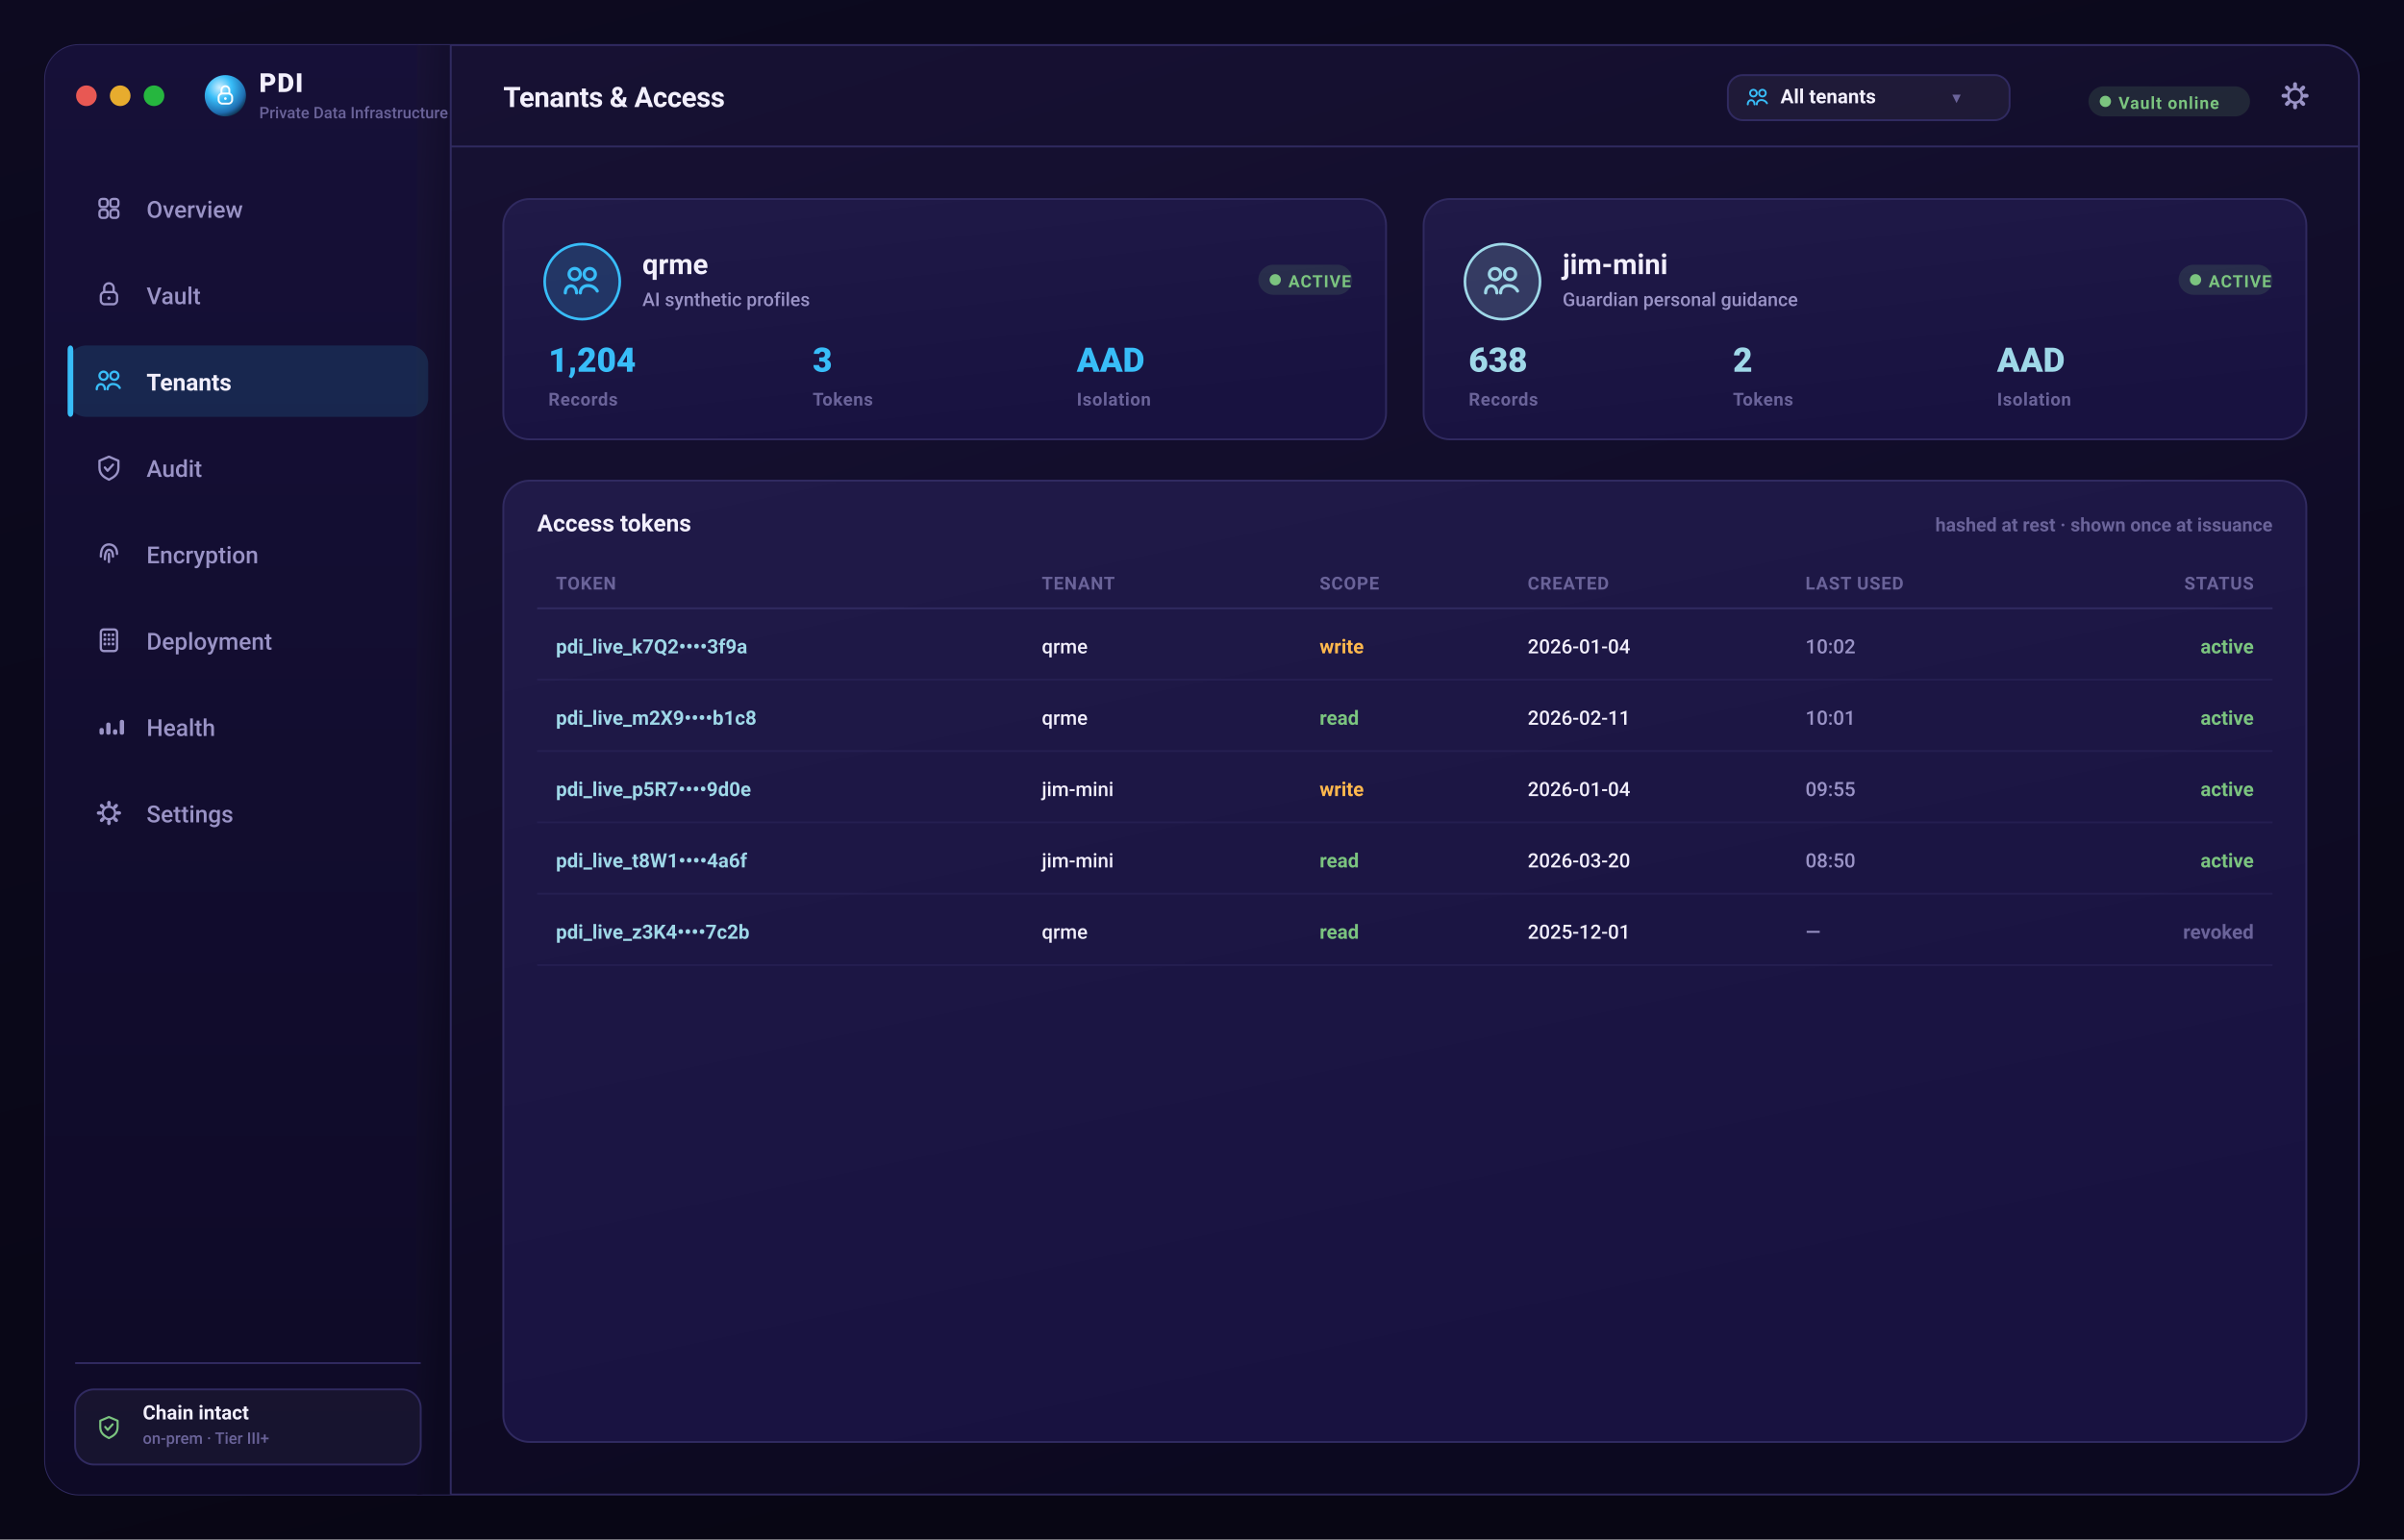
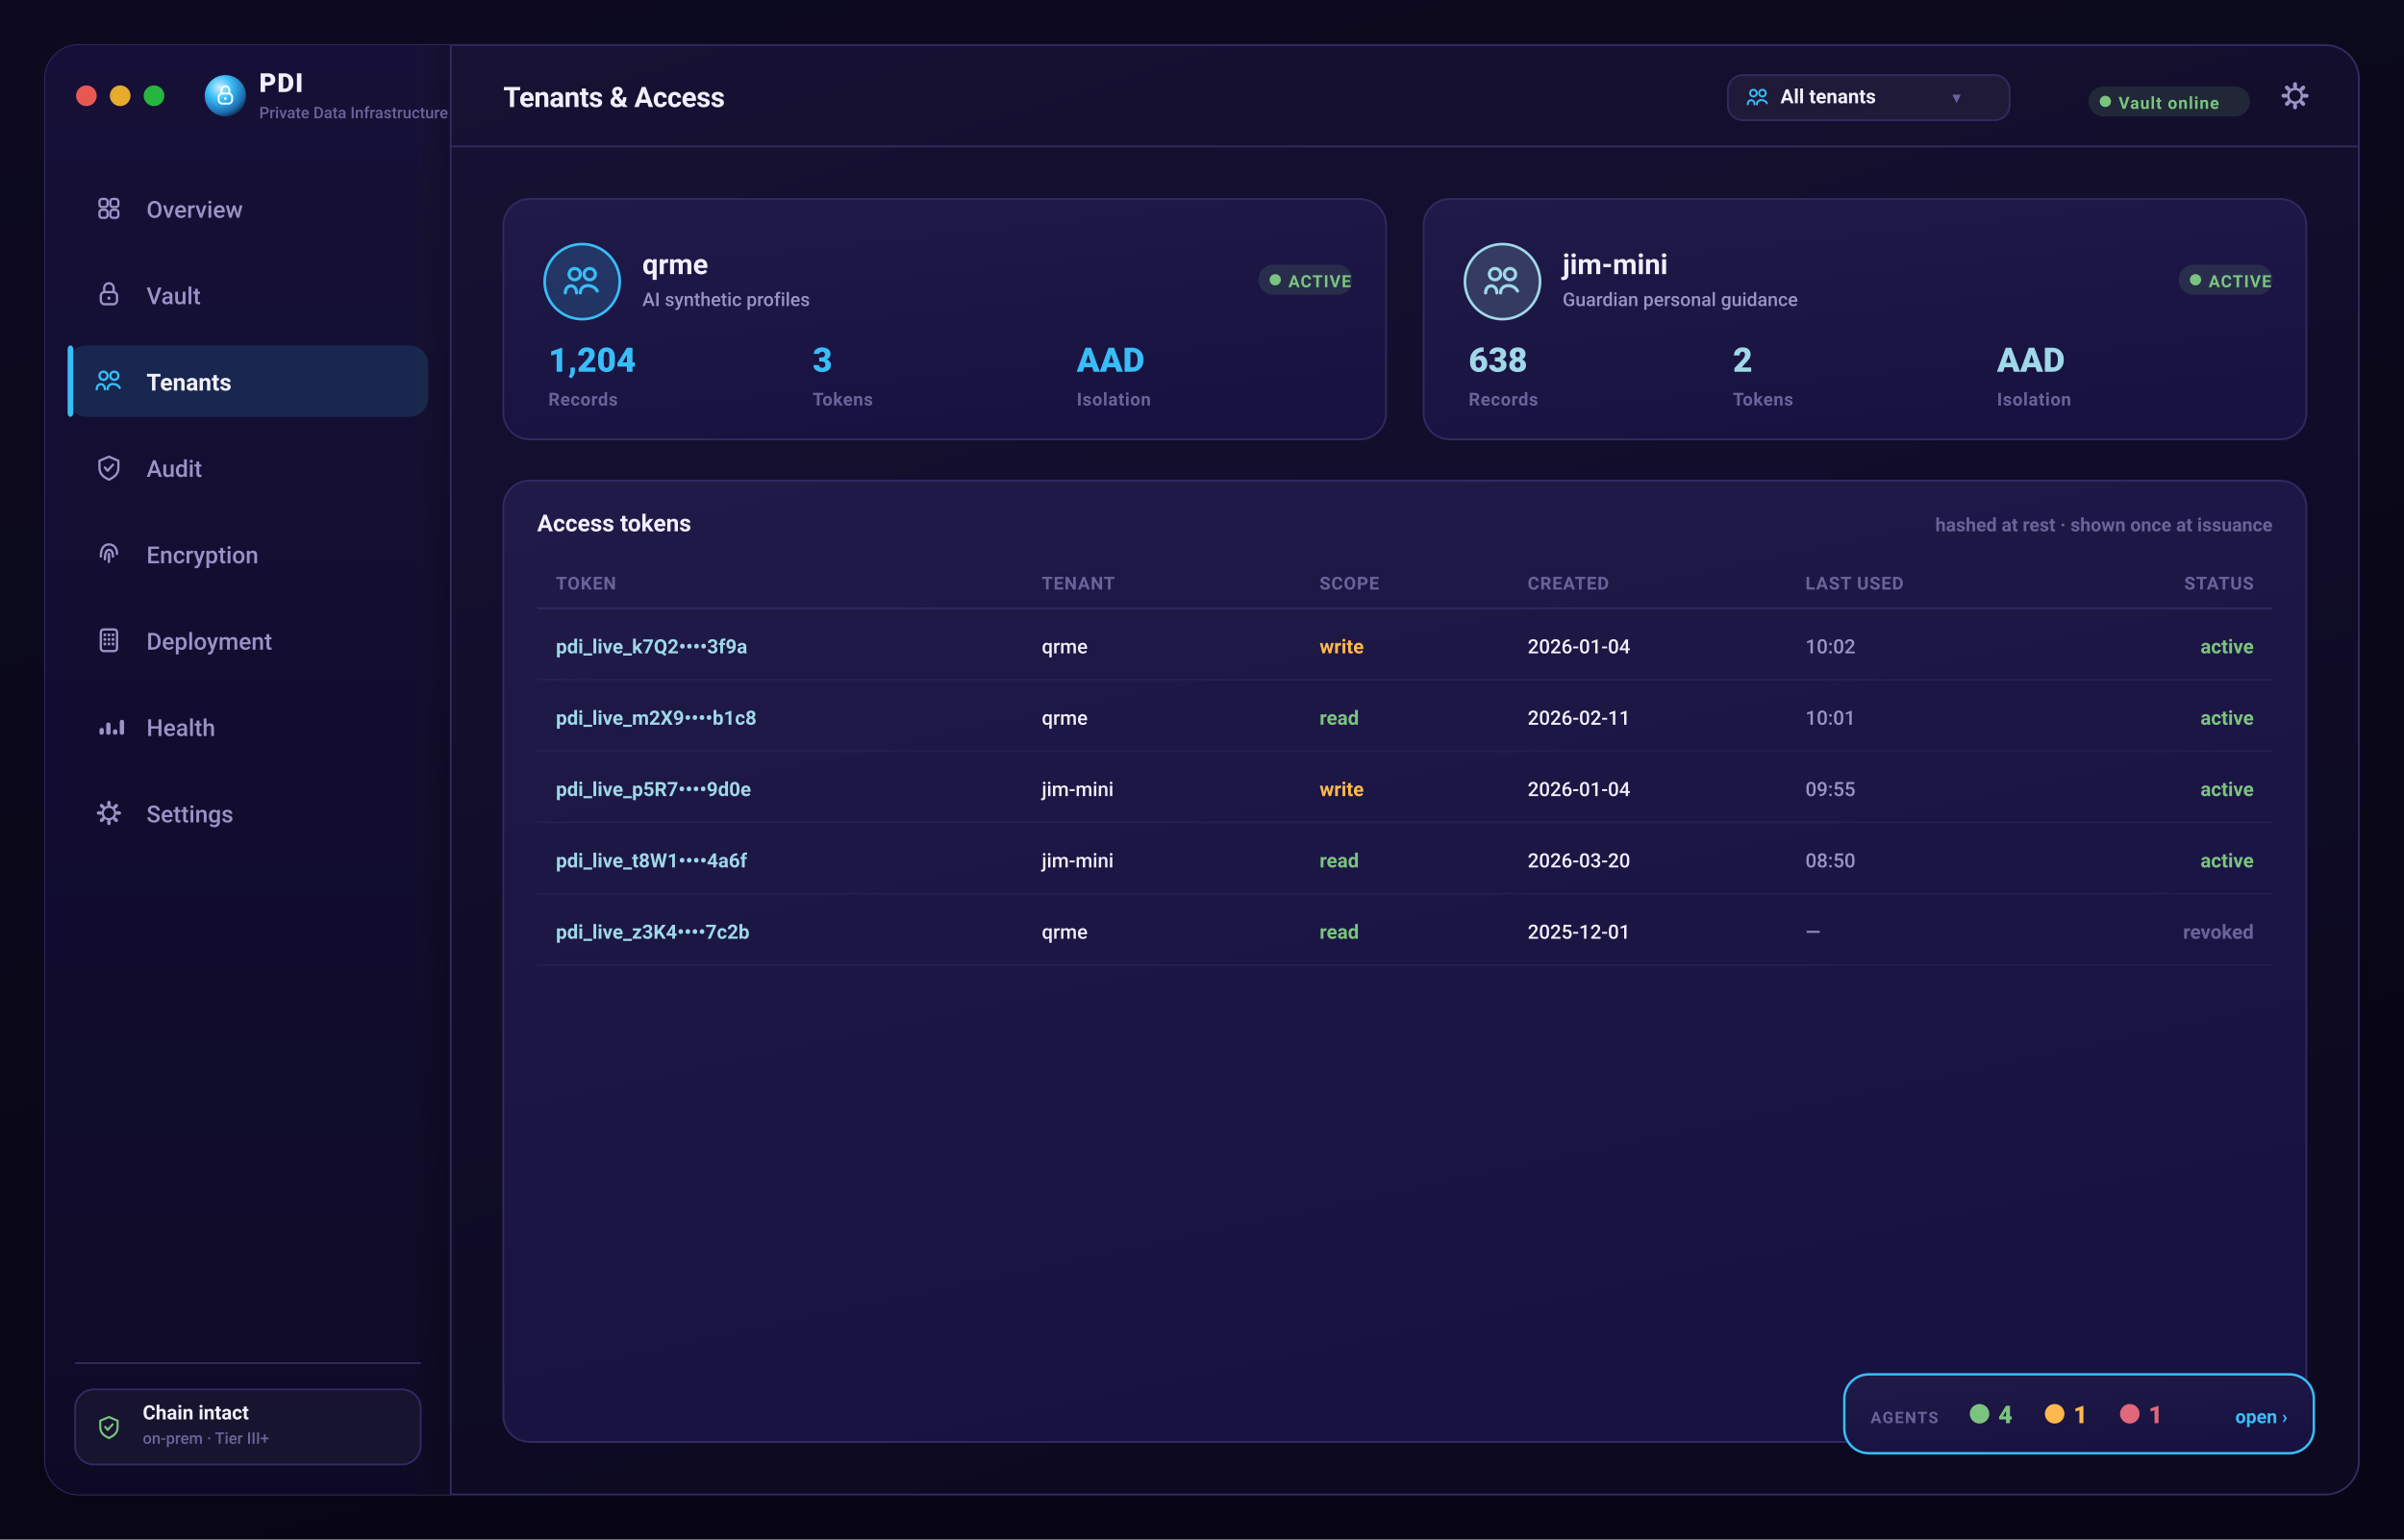
<svg xmlns="http://www.w3.org/2000/svg" width="1280" height="820" viewBox="0 0 1280 820" role="img" aria-label="PDI console — Tenants &amp; Access">
  <defs>
    <linearGradient id="gPage" x1="0" y1="0" x2="0.4" y2="1">
      <stop offset="0" stop-color="#0d0a20" />
      <stop offset="1" stop-color="#080614" />
    </linearGradient>
    <linearGradient id="gScr" x1="0" y1="0" x2="0.5" y2="1">
      <stop offset="0" stop-color="#181235" />
      <stop offset="1" stop-color="#0c0920" />
    </linearGradient>
    <linearGradient id="gSide" x1="0" y1="0" x2="0" y2="1">
      <stop offset="0" stop-color="#161038" />
      <stop offset="1" stop-color="#0e0a26" />
    </linearGradient>
    <linearGradient id="gCard" x1="0" y1="0" x2="0.4" y2="1">
      <stop offset="0" stop-color="#201a48" />
      <stop offset="1" stop-color="#181240" />
    </linearGradient>
    <linearGradient id="gBrand" x1="0" y1="0" x2="1" y2="0">
      <stop offset="0" stop-color="#38bdf8" />
      <stop offset="1" stop-color="#7dd3fc" />
    </linearGradient>
    <linearGradient id="gAmber" x1="0" y1="0" x2="1" y2="0">
      <stop offset="0" stop-color="#ffb84d" />
      <stop offset="1" stop-color="#ffd27a" />
    </linearGradient>
    <linearGradient id="mG" x1="0" y1="0" x2="1" y2="0">
      <stop offset="0" stop-color="#5fb87a" />
      <stop offset="1" stop-color="#7bc47f" />
    </linearGradient>
    <linearGradient id="mC" x1="0" y1="0" x2="1" y2="0">
      <stop offset="0" stop-color="#6bb6d6" />
      <stop offset="1" stop-color="#9fd8e8" />
    </linearGradient>
    <radialGradient id="orb" cx="36%" cy="30%" r="78%">
      <stop offset="0" stop-color="#cbeeff" />
      <stop offset="38%" stop-color="#38bdf8" />
      <stop offset="78%" stop-color="#1f6fb2" />
      <stop offset="100%" stop-color="#0b2438" />
    </radialGradient>
  </defs>
  <rect x="0.0" y="0.0" width="1280.0" height="820.0" rx="0" fill="url(#gPage)" />
  <rect x="24" y="24" width="1232" height="772" rx="18" fill="url(#gScr)" stroke="#302a60" stroke-width="1" />
  <rect x="24.0" y="24.0" width="216.0" height="772.0" rx="18" fill="url(#gSide)" />
  <rect x="222.0" y="24.0" width="18.0" height="772.0" rx="0" fill="url(#gScr)" />
  <line x1="240" y1="24" x2="240" y2="796" stroke="#302a60" stroke-width="1" />
  <line x1="240" y1="78" x2="1256" y2="78" stroke="#302a60" stroke-width="1" />
  <circle cx="46" cy="51" r="5.5" fill="#ff5f57" opacity="0.9" />
  <circle cx="64" cy="51" r="5.5" fill="#febc2e" opacity="0.9" />
  <circle cx="82" cy="51" r="5.5" fill="#28c840" opacity="0.9" />
  <circle cx="120" cy="51" r="11" fill="url(#orb)" />
  <rect x="116.4" y="49.8" width="7.2" height="5.4" rx="2" fill="none" stroke="rgba(255,255,255,0.95)" stroke-width="1.02" stroke-linecap="round" stroke-linejoin="round" />
  <path d="M117.9 49.8 v-1.8 a2.1 2.1 0 0 1 4.2 0 v1.8" fill="none" stroke="rgba(255,255,255,0.95)" stroke-width="1.02" stroke-linecap="round" stroke-linejoin="round" />
  <circle cx="120" cy="52.5" r="0.72" fill="rgba(255,255,255,0.95)" />
  <text x="138.0" y="49.0" font-family="-apple-system,BlinkMacSystemFont,'SF Pro Display','SF Pro Text','Segoe UI',Roboto,system-ui,sans-serif" font-size="14" font-weight="800" fill="#f2effc" text-anchor="start" letter-spacing="0.5">PDI</text>
  <text x="138.0" y="63.0" font-family="-apple-system,BlinkMacSystemFont,'SF Pro Display','SF Pro Text','Segoe UI',Roboto,system-ui,sans-serif" font-size="8.5" font-weight="500" fill="#6a6399" text-anchor="start">Private Data Infrastructure</text>
  <text x="268.0" y="57.0" font-family="-apple-system,BlinkMacSystemFont,'SF Pro Display','SF Pro Text','Segoe UI',Roboto,system-ui,sans-serif" font-size="15" font-weight="700" fill="#f2effc" text-anchor="start" letter-spacing="-0.2">Tenants &amp; Access</text>
  <rect x="1220.96" y="43.8" width="2.08" height="3.2" rx="1" transform="rotate(0 1222 51)" fill="#9a93c6" />
  <rect x="1220.96" y="43.8" width="2.08" height="3.2" rx="1" transform="rotate(45 1222 51)" fill="#9a93c6" />
  <rect x="1220.96" y="43.8" width="2.08" height="3.2" rx="1" transform="rotate(90 1222 51)" fill="#9a93c6" />
  <rect x="1220.96" y="43.8" width="2.08" height="3.2" rx="1" transform="rotate(135 1222 51)" fill="#9a93c6" />
  <rect x="1220.96" y="43.8" width="2.08" height="3.2" rx="1" transform="rotate(180 1222 51)" fill="#9a93c6" />
  <rect x="1220.96" y="43.8" width="2.08" height="3.2" rx="1" transform="rotate(225 1222 51)" fill="#9a93c6" />
  <rect x="1220.96" y="43.8" width="2.08" height="3.2" rx="1" transform="rotate(270 1222 51)" fill="#9a93c6" />
  <rect x="1220.96" y="43.8" width="2.08" height="3.2" rx="1" transform="rotate(315 1222 51)" fill="#9a93c6" />
  <circle cx="1222" cy="51" r="3.68" fill="none" stroke="#9a93c6" stroke-width="1.36" stroke-linecap="round" stroke-linejoin="round" />
  <rect x="1112.0" y="46.0" width="86.0" height="16.0" rx="8" fill="rgba(123,196,127,0.14)" />
  <circle cx="1121.0" cy="54" r="3" fill="#7bc47f" />
  <text x="1128.0" y="58.0" font-family="-apple-system,BlinkMacSystemFont,'SF Pro Display','SF Pro Text','Segoe UI',Roboto,system-ui,sans-serif" font-size="9" font-weight="700" fill="#7bc47f" text-anchor="start" letter-spacing="0.5">Vault online</text>
  <rect x="920.0" y="40.0" width="150.0" height="24.0" rx="8" fill="rgba(255,255,255,0.05)" stroke="#302a60" stroke-width="1" />
  <circle cx="933.6" cy="49.6" r="1.8" fill="none" stroke="#38bdf8" stroke-width="1.02" stroke-linecap="round" stroke-linejoin="round" />
  <circle cx="938.4" cy="49.6" r="1.8" fill="none" stroke="#38bdf8" stroke-width="1.02" stroke-linecap="round" stroke-linejoin="round" />
  <path d="M930.6 55.6 c0 -3.0 3.6 -3.0 3.6 0 M935.4 55.6 c0 -3.0 4.2 -3.0 5.4 -0.6" fill="none" stroke="#38bdf8" stroke-width="1.02" stroke-linecap="round" stroke-linejoin="round" />
  <text x="948.0" y="55.0" font-family="-apple-system,BlinkMacSystemFont,'SF Pro Display','SF Pro Text','Segoe UI',Roboto,system-ui,sans-serif" font-size="10.5" font-weight="600" fill="#f2effc" text-anchor="start">All tenants</text>
  <text x="1044.0" y="55.0" font-family="-apple-system,BlinkMacSystemFont,'SF Pro Display','SF Pro Text','Segoe UI',Roboto,system-ui,sans-serif" font-size="9" font-weight="600" fill="#6a6399" text-anchor="end">▾</text>
  <rect x="52.96" y="105.96" width="4.32" height="4.32" rx="1.4" fill="none" stroke="#9a93c6" stroke-width="1.22" stroke-linecap="round" stroke-linejoin="round" />
  <rect x="58.72" y="105.96" width="4.32" height="4.32" rx="1.4" fill="none" stroke="#9a93c6" stroke-width="1.22" stroke-linecap="round" stroke-linejoin="round" />
  <rect x="52.96" y="111.72" width="4.32" height="4.32" rx="1.4" fill="none" stroke="#9a93c6" stroke-width="1.22" stroke-linecap="round" stroke-linejoin="round" />
  <rect x="58.72" y="111.72" width="4.32" height="4.32" rx="1.4" fill="none" stroke="#9a93c6" stroke-width="1.22" stroke-linecap="round" stroke-linejoin="round" />
  <text x="78.0" y="116.0" font-family="-apple-system,BlinkMacSystemFont,'SF Pro Display','SF Pro Text','Segoe UI',Roboto,system-ui,sans-serif" font-size="12.5" font-weight="500" fill="#9a93c6" text-anchor="start">Overview</text>
  <rect x="53.68" y="155.56" width="8.64" height="6.48" rx="2" fill="none" stroke="#9a93c6" stroke-width="1.22" stroke-linecap="round" stroke-linejoin="round" />
  <path d="M55.48 155.56 v-2.16 a2.52 2.52 0 0 1 5.04 0 v2.16" fill="none" stroke="#9a93c6" stroke-width="1.22" stroke-linecap="round" stroke-linejoin="round" />
  <circle cx="58" cy="158.8" r="0.864" fill="#9a93c6" />
  <text x="78.0" y="162.0" font-family="-apple-system,BlinkMacSystemFont,'SF Pro Display','SF Pro Text','Segoe UI',Roboto,system-ui,sans-serif" font-size="12.5" font-weight="500" fill="#9a93c6" text-anchor="start">Vault</text>
  <rect x="36.0" y="184.0" width="192.0" height="38.0" rx="10" fill="rgba(56,189,248,0.14)" />
  <rect x="36.0" y="184.0" width="3.0" height="38.0" rx="2" fill="#38bdf8" />
  <circle cx="55.12" cy="200.12" r="2.16" fill="none" stroke="#38bdf8" stroke-width="1.22" stroke-linecap="round" stroke-linejoin="round" />
  <circle cx="60.88" cy="200.12" r="2.16" fill="none" stroke="#38bdf8" stroke-width="1.22" stroke-linecap="round" stroke-linejoin="round" />
  <path d="M51.52 207.32 c0 -3.6 4.32 -3.6 4.32 0 M57.28 207.32 c0 -3.6 5.04 -3.6 6.48 -0.72" fill="none" stroke="#38bdf8" stroke-width="1.22" stroke-linecap="round" stroke-linejoin="round" />
  <text x="78.0" y="208.0" font-family="-apple-system,BlinkMacSystemFont,'SF Pro Display','SF Pro Text','Segoe UI',Roboto,system-ui,sans-serif" font-size="12.5" font-weight="650" fill="#f2effc" text-anchor="start">Tenants</text>
  <path d="M58 243.24 l5.04 2.16 v3.6 c0 3.6 -2.16 5.04 -5.04 6.48 c-2.88 -1.44 -5.04 -2.88 -5.04 -6.48 v-3.6 Z" fill="none" stroke="#9a93c6" stroke-width="1.22" stroke-linecap="round" stroke-linejoin="round" />
  <path d="M55.84 249 l1.44 1.728 2.88 -3.24" fill="none" stroke="#9a93c6" stroke-width="1.22" stroke-linecap="round" stroke-linejoin="round" />
  <text x="78.0" y="254.0" font-family="-apple-system,BlinkMacSystemFont,'SF Pro Display','SF Pro Text','Segoe UI',Roboto,system-ui,sans-serif" font-size="12.5" font-weight="500" fill="#9a93c6" text-anchor="start">Audit</text>
  <path d="M53.68 296.44 c0 -5.04 2.16 -6.48 4.32 -6.48 c2.16 0 4.32 1.44 4.32 5.04" fill="none" stroke="#9a93c6" stroke-width="1.22" stroke-linecap="round" stroke-linejoin="round" />
  <path d="M55.84 297.88 c0 -4.32 1.44 -5.04 2.16 -5.04 c1.44 0 2.16 1.44 2.16 3.6" fill="none" stroke="#9a93c6" stroke-width="1.22" stroke-linecap="round" stroke-linejoin="round" />
  <path d="M58 299.32 v-4.32" fill="none" stroke="#9a93c6" stroke-width="1.22" stroke-linecap="round" stroke-linejoin="round" />
  <text x="78.0" y="300.0" font-family="-apple-system,BlinkMacSystemFont,'SF Pro Display','SF Pro Text','Segoe UI',Roboto,system-ui,sans-serif" font-size="12.5" font-weight="500" fill="#9a93c6" text-anchor="start">Encryption</text>
  <rect x="53.68" y="335.24" width="8.64" height="11.52" rx="1.5" fill="none" stroke="#9a93c6" stroke-width="1.22" stroke-linecap="round" stroke-linejoin="round" />
  <rect x="55.12" y="337.4" width="1.44" height="1.44" rx="0.4" fill="#9a93c6" />
  <rect x="57.28" y="337.4" width="1.44" height="1.44" rx="0.4" fill="#9a93c6" />
  <rect x="59.44" y="337.4" width="1.44" height="1.44" rx="0.4" fill="#9a93c6" />
  <rect x="55.12" y="339.848" width="1.44" height="1.44" rx="0.4" fill="#9a93c6" />
  <rect x="57.28" y="339.848" width="1.44" height="1.44" rx="0.4" fill="#9a93c6" />
  <rect x="59.44" y="339.848" width="1.44" height="1.44" rx="0.4" fill="#9a93c6" />
  <rect x="55.12" y="342.296" width="1.44" height="1.44" rx="0.4" fill="#9a93c6" />
  <rect x="57.28" y="342.296" width="1.44" height="1.44" rx="0.4" fill="#9a93c6" />
  <rect x="59.44" y="342.296" width="1.44" height="1.44" rx="0.4" fill="#9a93c6" />
  <text x="78.0" y="346.0" font-family="-apple-system,BlinkMacSystemFont,'SF Pro Display','SF Pro Text','Segoe UI',Roboto,system-ui,sans-serif" font-size="12.5" font-weight="500" fill="#9a93c6" text-anchor="start">Deployment</text>
  <rect x="52.96" y="387.72" width="2.304" height="3.6" rx="1" fill="#9a93c6" />
  <rect x="56.56" y="384.84" width="2.304" height="6.48" rx="1" fill="#9a93c6" />
  <rect x="60.16" y="388.44" width="2.304" height="2.88" rx="1" fill="#9a93c6" />
  <rect x="63.76" y="383.4" width="2.304" height="7.92" rx="1" fill="#9a93c6" />
  <text x="78.0" y="392.0" font-family="-apple-system,BlinkMacSystemFont,'SF Pro Display','SF Pro Text','Segoe UI',Roboto,system-ui,sans-serif" font-size="12.5" font-weight="500" fill="#9a93c6" text-anchor="start">Health</text>
  <rect x="57.064" y="426.52" width="1.872" height="2.88" rx="1" transform="rotate(0 58 433)" fill="#9a93c6" />
  <rect x="57.064" y="426.52" width="1.872" height="2.88" rx="1" transform="rotate(45 58 433)" fill="#9a93c6" />
  <rect x="57.064" y="426.52" width="1.872" height="2.88" rx="1" transform="rotate(90 58 433)" fill="#9a93c6" />
  <rect x="57.064" y="426.52" width="1.872" height="2.88" rx="1" transform="rotate(135 58 433)" fill="#9a93c6" />
  <rect x="57.064" y="426.52" width="1.872" height="2.88" rx="1" transform="rotate(180 58 433)" fill="#9a93c6" />
  <rect x="57.064" y="426.52" width="1.872" height="2.88" rx="1" transform="rotate(225 58 433)" fill="#9a93c6" />
  <rect x="57.064" y="426.52" width="1.872" height="2.88" rx="1" transform="rotate(270 58 433)" fill="#9a93c6" />
  <rect x="57.064" y="426.52" width="1.872" height="2.88" rx="1" transform="rotate(315 58 433)" fill="#9a93c6" />
  <circle cx="58" cy="433" r="3.312" fill="none" stroke="#9a93c6" stroke-width="1.22" stroke-linecap="round" stroke-linejoin="round" />
  <text x="78.0" y="438.0" font-family="-apple-system,BlinkMacSystemFont,'SF Pro Display','SF Pro Text','Segoe UI',Roboto,system-ui,sans-serif" font-size="12.5" font-weight="500" fill="#9a93c6" text-anchor="start">Settings</text>
  <line x1="40" y1="726" x2="224" y2="726" stroke="#302a60" stroke-width="1" />
  <rect x="40.0" y="740.0" width="184.0" height="40.0" rx="10" fill="rgba(255,255,255,0.04)" stroke="#302a60" stroke-width="1" />
  <path d="M58 754.72 l4.62 1.98 v3.3 c0 3.3 -1.98 4.62 -4.62 5.94 c-2.64 -1.32 -4.62 -2.64 -4.62 -5.94 v-3.3 Z" fill="none" stroke="#7bc47f" stroke-width="1.12" stroke-linecap="round" stroke-linejoin="round" />
  <path d="M56.02 760 l1.32 1.584 2.64 -2.97" fill="none" stroke="#7bc47f" stroke-width="1.12" stroke-linecap="round" stroke-linejoin="round" />
  <text x="76.0" y="756.0" font-family="-apple-system,BlinkMacSystemFont,'SF Pro Display','SF Pro Text','Segoe UI',Roboto,system-ui,sans-serif" font-size="10.5" font-weight="650" fill="#f2effc" text-anchor="start">Chain intact</text>
  <text x="76.0" y="769.0" font-family="-apple-system,BlinkMacSystemFont,'SF Pro Display','SF Pro Text','Segoe UI',Roboto,system-ui,sans-serif" font-size="8.5" font-weight="500" fill="#6a6399" text-anchor="start">on-prem · Tier III+</text>
  <marker id="ah" markerWidth="8" markerHeight="8" refX="6" refY="3" orient="auto">
    <path d="M0 0 L6 3 L0 6 Z" fill="#6a6399" />
  </marker>
  <rect x="268.0" y="106.0" width="470.0" height="128.0" rx="14" fill="url(#gCard)" stroke="#302a60" stroke-width="1" />
  <circle cx="310.0" cy="150" r="20" fill="rgba(56,189,248,0.18)" stroke="#38bdf8" stroke-width="1.4" />
  <circle cx="306.0" cy="146.0" r="3.0" fill="none" stroke="#38bdf8" stroke-width="1.70" stroke-linecap="round" stroke-linejoin="round" />
  <circle cx="314.0" cy="146.0" r="3.0" fill="none" stroke="#38bdf8" stroke-width="1.70" stroke-linecap="round" stroke-linejoin="round" />
  <path d="M301.0 156.0 c0 -5.0 6.0 -5.0 6.0 0 M309.0 156.0 c0 -5.0 7.0 -5.0 9.0 -1.0" fill="none" stroke="#38bdf8" stroke-width="1.70" stroke-linecap="round" stroke-linejoin="round" />
  <text x="342.0" y="146.0" font-family="-apple-system,BlinkMacSystemFont,'SF Pro Display','SF Pro Text','Segoe UI',Roboto,system-ui,sans-serif" font-size="15" font-weight="750" fill="#f2effc" text-anchor="start">qrme</text>
  <text x="342.0" y="163.0" font-family="-apple-system,BlinkMacSystemFont,'SF Pro Display','SF Pro Text','Segoe UI',Roboto,system-ui,sans-serif" font-size="10" font-weight="500" fill="#9a93c6" text-anchor="start">AI synthetic profiles</text>
  <rect x="670.0" y="141.0" width="50.0" height="16.0" rx="8" fill="rgba(123,196,127,0.14)" />
  <circle cx="679.0" cy="149" r="3" fill="#7bc47f" />
  <text x="686.0" y="153.0" font-family="-apple-system,BlinkMacSystemFont,'SF Pro Display','SF Pro Text','Segoe UI',Roboto,system-ui,sans-serif" font-size="9" font-weight="700" fill="#7bc47f" text-anchor="start" letter-spacing="0.5">ACTIVE</text>
  <text x="292.0" y="198.0" font-family="-apple-system,BlinkMacSystemFont,'SF Pro Display','SF Pro Text','Segoe UI',Roboto,system-ui,sans-serif" font-size="18" font-weight="800" fill="#38bdf8" text-anchor="start">1,204</text>
  <text x="292.0" y="216.0" font-family="-apple-system,BlinkMacSystemFont,'SF Pro Display','SF Pro Text','Segoe UI',Roboto,system-ui,sans-serif" font-size="9.5" font-weight="600" fill="#6a6399" text-anchor="start" letter-spacing="0.3">Records</text>
  <text x="432.7" y="198.0" font-family="-apple-system,BlinkMacSystemFont,'SF Pro Display','SF Pro Text','Segoe UI',Roboto,system-ui,sans-serif" font-size="18" font-weight="800" fill="#38bdf8" text-anchor="start">3</text>
  <text x="432.7" y="216.0" font-family="-apple-system,BlinkMacSystemFont,'SF Pro Display','SF Pro Text','Segoe UI',Roboto,system-ui,sans-serif" font-size="9.5" font-weight="600" fill="#6a6399" text-anchor="start" letter-spacing="0.3">Tokens</text>
  <text x="573.3" y="198.0" font-family="-apple-system,BlinkMacSystemFont,'SF Pro Display','SF Pro Text','Segoe UI',Roboto,system-ui,sans-serif" font-size="18" font-weight="800" fill="#38bdf8" text-anchor="start">AAD</text>
  <text x="573.3" y="216.0" font-family="-apple-system,BlinkMacSystemFont,'SF Pro Display','SF Pro Text','Segoe UI',Roboto,system-ui,sans-serif" font-size="9.5" font-weight="600" fill="#6a6399" text-anchor="start" letter-spacing="0.3">Isolation</text>
  <rect x="758.0" y="106.0" width="470.0" height="128.0" rx="14" fill="url(#gCard)" stroke="#302a60" stroke-width="1" />
  <circle cx="800.0" cy="150" r="20" fill="rgba(159,216,232,0.18)" stroke="#9fd8e8" stroke-width="1.4" />
  <circle cx="796.0" cy="146.0" r="3.0" fill="none" stroke="#9fd8e8" stroke-width="1.70" stroke-linecap="round" stroke-linejoin="round" />
  <circle cx="804.0" cy="146.0" r="3.0" fill="none" stroke="#9fd8e8" stroke-width="1.70" stroke-linecap="round" stroke-linejoin="round" />
  <path d="M791.0 156.0 c0 -5.0 6.0 -5.0 6.0 0 M799.0 156.0 c0 -5.0 7.0 -5.0 9.0 -1.0" fill="none" stroke="#9fd8e8" stroke-width="1.70" stroke-linecap="round" stroke-linejoin="round" />
  <text x="832.0" y="146.0" font-family="-apple-system,BlinkMacSystemFont,'SF Pro Display','SF Pro Text','Segoe UI',Roboto,system-ui,sans-serif" font-size="15" font-weight="750" fill="#f2effc" text-anchor="start">jim-mini</text>
  <text x="832.0" y="163.0" font-family="-apple-system,BlinkMacSystemFont,'SF Pro Display','SF Pro Text','Segoe UI',Roboto,system-ui,sans-serif" font-size="10" font-weight="500" fill="#9a93c6" text-anchor="start">Guardian personal guidance</text>
  <rect x="1160.0" y="141.0" width="50.0" height="16.0" rx="8" fill="rgba(123,196,127,0.14)" />
  <circle cx="1169.0" cy="149" r="3" fill="#7bc47f" />
  <text x="1176.0" y="153.0" font-family="-apple-system,BlinkMacSystemFont,'SF Pro Display','SF Pro Text','Segoe UI',Roboto,system-ui,sans-serif" font-size="9" font-weight="700" fill="#7bc47f" text-anchor="start" letter-spacing="0.5">ACTIVE</text>
  <text x="782.0" y="198.0" font-family="-apple-system,BlinkMacSystemFont,'SF Pro Display','SF Pro Text','Segoe UI',Roboto,system-ui,sans-serif" font-size="18" font-weight="800" fill="#9fd8e8" text-anchor="start">638</text>
  <text x="782.0" y="216.0" font-family="-apple-system,BlinkMacSystemFont,'SF Pro Display','SF Pro Text','Segoe UI',Roboto,system-ui,sans-serif" font-size="9.5" font-weight="600" fill="#6a6399" text-anchor="start" letter-spacing="0.3">Records</text>
  <text x="922.7" y="198.0" font-family="-apple-system,BlinkMacSystemFont,'SF Pro Display','SF Pro Text','Segoe UI',Roboto,system-ui,sans-serif" font-size="18" font-weight="800" fill="#9fd8e8" text-anchor="start">2</text>
  <text x="922.7" y="216.0" font-family="-apple-system,BlinkMacSystemFont,'SF Pro Display','SF Pro Text','Segoe UI',Roboto,system-ui,sans-serif" font-size="9.5" font-weight="600" fill="#6a6399" text-anchor="start" letter-spacing="0.3">Tokens</text>
  <text x="1063.3" y="198.0" font-family="-apple-system,BlinkMacSystemFont,'SF Pro Display','SF Pro Text','Segoe UI',Roboto,system-ui,sans-serif" font-size="18" font-weight="800" fill="#9fd8e8" text-anchor="start">AAD</text>
  <text x="1063.3" y="216.0" font-family="-apple-system,BlinkMacSystemFont,'SF Pro Display','SF Pro Text','Segoe UI',Roboto,system-ui,sans-serif" font-size="9.5" font-weight="600" fill="#6a6399" text-anchor="start" letter-spacing="0.3">Isolation</text>
  <rect x="268.0" y="256.0" width="960.0" height="512.0" rx="14" fill="url(#gCard)" stroke="#302a60" stroke-width="1" />
  <text x="286.0" y="283.0" font-family="-apple-system,BlinkMacSystemFont,'SF Pro Display','SF Pro Text','Segoe UI',Roboto,system-ui,sans-serif" font-size="12.5" font-weight="700" fill="#f2effc" text-anchor="start">Access tokens</text>
  <text x="1210.0" y="283.0" font-family="-apple-system,BlinkMacSystemFont,'SF Pro Display','SF Pro Text','Segoe UI',Roboto,system-ui,sans-serif" font-size="10" font-weight="600" fill="#6a6399" text-anchor="end">hashed at rest · shown once at issuance</text>
  <text x="296.0" y="314.0" font-family="-apple-system,BlinkMacSystemFont,'SF Pro Display','SF Pro Text','Segoe UI',Roboto,system-ui,sans-serif" font-size="9.5" font-weight="700" fill="#6a6399" text-anchor="start" letter-spacing="0.4">TOKEN</text>
  <text x="554.7" y="314.0" font-family="-apple-system,BlinkMacSystemFont,'SF Pro Display','SF Pro Text','Segoe UI',Roboto,system-ui,sans-serif" font-size="9.5" font-weight="700" fill="#6a6399" text-anchor="start" letter-spacing="0.4">TENANT</text>
  <text x="702.6" y="314.0" font-family="-apple-system,BlinkMacSystemFont,'SF Pro Display','SF Pro Text','Segoe UI',Roboto,system-ui,sans-serif" font-size="9.5" font-weight="700" fill="#6a6399" text-anchor="start" letter-spacing="0.4">SCOPE</text>
  <text x="813.4" y="314.0" font-family="-apple-system,BlinkMacSystemFont,'SF Pro Display','SF Pro Text','Segoe UI',Roboto,system-ui,sans-serif" font-size="9.5" font-weight="700" fill="#6a6399" text-anchor="start" letter-spacing="0.4">CREATED</text>
  <text x="961.3" y="314.0" font-family="-apple-system,BlinkMacSystemFont,'SF Pro Display','SF Pro Text','Segoe UI',Roboto,system-ui,sans-serif" font-size="9.5" font-weight="700" fill="#6a6399" text-anchor="start" letter-spacing="0.4">LAST USED</text>
  <text x="1200.0" y="314.0" font-family="-apple-system,BlinkMacSystemFont,'SF Pro Display','SF Pro Text','Segoe UI',Roboto,system-ui,sans-serif" font-size="9.5" font-weight="700" fill="#6a6399" text-anchor="end" letter-spacing="0.4">STATUS</text>
  <line x1="286" y1="324" x2="1210" y2="324" stroke="#302a60" stroke-width="1" />
  <text x="296.0" y="348.0" font-family="-apple-system,BlinkMacSystemFont,'SF Pro Display','SF Pro Text','Segoe UI',Roboto,system-ui,sans-serif" font-size="10.5" font-weight="600" fill="#9fd8e8" text-anchor="start">pdi_live_k7Q2••••3f9a</text>
  <text x="554.7" y="348.0" font-family="-apple-system,BlinkMacSystemFont,'SF Pro Display','SF Pro Text','Segoe UI',Roboto,system-ui,sans-serif" font-size="10.5" font-weight="500" fill="#f2effc" text-anchor="start">qrme</text>
  <text x="702.6" y="348.0" font-family="-apple-system,BlinkMacSystemFont,'SF Pro Display','SF Pro Text','Segoe UI',Roboto,system-ui,sans-serif" font-size="10.5" font-weight="700" fill="#ffb84d" text-anchor="start">write</text>
  <text x="813.4" y="348.0" font-family="-apple-system,BlinkMacSystemFont,'SF Pro Display','SF Pro Text','Segoe UI',Roboto,system-ui,sans-serif" font-size="10.5" font-weight="500" fill="#f2effc" text-anchor="start">2026-01-04</text>
  <text x="961.3" y="348.0" font-family="-apple-system,BlinkMacSystemFont,'SF Pro Display','SF Pro Text','Segoe UI',Roboto,system-ui,sans-serif" font-size="10.5" font-weight="500" fill="#9a93c6" text-anchor="start">10:02</text>
  <text x="1200.0" y="348.0" font-family="-apple-system,BlinkMacSystemFont,'SF Pro Display','SF Pro Text','Segoe UI',Roboto,system-ui,sans-serif" font-size="10.5" font-weight="600" fill="#7bc47f" text-anchor="end">active</text>
  <line x1="286" y1="362" x2="1210" y2="362" stroke="rgba(48,42,96,0.45)" stroke-width="1" />
  <text x="296.0" y="386.0" font-family="-apple-system,BlinkMacSystemFont,'SF Pro Display','SF Pro Text','Segoe UI',Roboto,system-ui,sans-serif" font-size="10.5" font-weight="600" fill="#9fd8e8" text-anchor="start">pdi_live_m2X9••••b1c8</text>
  <text x="554.7" y="386.0" font-family="-apple-system,BlinkMacSystemFont,'SF Pro Display','SF Pro Text','Segoe UI',Roboto,system-ui,sans-serif" font-size="10.5" font-weight="500" fill="#f2effc" text-anchor="start">qrme</text>
  <text x="702.6" y="386.0" font-family="-apple-system,BlinkMacSystemFont,'SF Pro Display','SF Pro Text','Segoe UI',Roboto,system-ui,sans-serif" font-size="10.5" font-weight="700" fill="#7bc47f" text-anchor="start">read</text>
  <text x="813.4" y="386.0" font-family="-apple-system,BlinkMacSystemFont,'SF Pro Display','SF Pro Text','Segoe UI',Roboto,system-ui,sans-serif" font-size="10.5" font-weight="500" fill="#f2effc" text-anchor="start">2026-02-11</text>
  <text x="961.3" y="386.0" font-family="-apple-system,BlinkMacSystemFont,'SF Pro Display','SF Pro Text','Segoe UI',Roboto,system-ui,sans-serif" font-size="10.5" font-weight="500" fill="#9a93c6" text-anchor="start">10:01</text>
  <text x="1200.0" y="386.0" font-family="-apple-system,BlinkMacSystemFont,'SF Pro Display','SF Pro Text','Segoe UI',Roboto,system-ui,sans-serif" font-size="10.5" font-weight="600" fill="#7bc47f" text-anchor="end">active</text>
  <line x1="286" y1="400" x2="1210" y2="400" stroke="rgba(48,42,96,0.45)" stroke-width="1" />
  <text x="296.0" y="424.0" font-family="-apple-system,BlinkMacSystemFont,'SF Pro Display','SF Pro Text','Segoe UI',Roboto,system-ui,sans-serif" font-size="10.5" font-weight="600" fill="#9fd8e8" text-anchor="start">pdi_live_p5R7••••9d0e</text>
  <text x="554.7" y="424.0" font-family="-apple-system,BlinkMacSystemFont,'SF Pro Display','SF Pro Text','Segoe UI',Roboto,system-ui,sans-serif" font-size="10.5" font-weight="500" fill="#f2effc" text-anchor="start">jim-mini</text>
  <text x="702.6" y="424.0" font-family="-apple-system,BlinkMacSystemFont,'SF Pro Display','SF Pro Text','Segoe UI',Roboto,system-ui,sans-serif" font-size="10.5" font-weight="700" fill="#ffb84d" text-anchor="start">write</text>
  <text x="813.4" y="424.0" font-family="-apple-system,BlinkMacSystemFont,'SF Pro Display','SF Pro Text','Segoe UI',Roboto,system-ui,sans-serif" font-size="10.5" font-weight="500" fill="#f2effc" text-anchor="start">2026-01-04</text>
  <text x="961.3" y="424.0" font-family="-apple-system,BlinkMacSystemFont,'SF Pro Display','SF Pro Text','Segoe UI',Roboto,system-ui,sans-serif" font-size="10.5" font-weight="500" fill="#9a93c6" text-anchor="start">09:55</text>
  <text x="1200.0" y="424.0" font-family="-apple-system,BlinkMacSystemFont,'SF Pro Display','SF Pro Text','Segoe UI',Roboto,system-ui,sans-serif" font-size="10.5" font-weight="600" fill="#7bc47f" text-anchor="end">active</text>
  <line x1="286" y1="438" x2="1210" y2="438" stroke="rgba(48,42,96,0.45)" stroke-width="1" />
  <text x="296.0" y="462.0" font-family="-apple-system,BlinkMacSystemFont,'SF Pro Display','SF Pro Text','Segoe UI',Roboto,system-ui,sans-serif" font-size="10.5" font-weight="600" fill="#9fd8e8" text-anchor="start">pdi_live_t8W1••••4a6f</text>
  <text x="554.7" y="462.0" font-family="-apple-system,BlinkMacSystemFont,'SF Pro Display','SF Pro Text','Segoe UI',Roboto,system-ui,sans-serif" font-size="10.5" font-weight="500" fill="#f2effc" text-anchor="start">jim-mini</text>
  <text x="702.6" y="462.0" font-family="-apple-system,BlinkMacSystemFont,'SF Pro Display','SF Pro Text','Segoe UI',Roboto,system-ui,sans-serif" font-size="10.5" font-weight="700" fill="#7bc47f" text-anchor="start">read</text>
  <text x="813.4" y="462.0" font-family="-apple-system,BlinkMacSystemFont,'SF Pro Display','SF Pro Text','Segoe UI',Roboto,system-ui,sans-serif" font-size="10.5" font-weight="500" fill="#f2effc" text-anchor="start">2026-03-20</text>
  <text x="961.3" y="462.0" font-family="-apple-system,BlinkMacSystemFont,'SF Pro Display','SF Pro Text','Segoe UI',Roboto,system-ui,sans-serif" font-size="10.5" font-weight="500" fill="#9a93c6" text-anchor="start">08:50</text>
  <text x="1200.0" y="462.0" font-family="-apple-system,BlinkMacSystemFont,'SF Pro Display','SF Pro Text','Segoe UI',Roboto,system-ui,sans-serif" font-size="10.5" font-weight="600" fill="#7bc47f" text-anchor="end">active</text>
  <line x1="286" y1="476" x2="1210" y2="476" stroke="rgba(48,42,96,0.45)" stroke-width="1" />
  <text x="296.0" y="500.0" font-family="-apple-system,BlinkMacSystemFont,'SF Pro Display','SF Pro Text','Segoe UI',Roboto,system-ui,sans-serif" font-size="10.5" font-weight="600" fill="#9fd8e8" text-anchor="start">pdi_live_z3K4••••7c2b</text>
  <text x="554.7" y="500.0" font-family="-apple-system,BlinkMacSystemFont,'SF Pro Display','SF Pro Text','Segoe UI',Roboto,system-ui,sans-serif" font-size="10.5" font-weight="500" fill="#f2effc" text-anchor="start">qrme</text>
  <text x="702.6" y="500.0" font-family="-apple-system,BlinkMacSystemFont,'SF Pro Display','SF Pro Text','Segoe UI',Roboto,system-ui,sans-serif" font-size="10.5" font-weight="700" fill="#7bc47f" text-anchor="start">read</text>
  <text x="813.4" y="500.0" font-family="-apple-system,BlinkMacSystemFont,'SF Pro Display','SF Pro Text','Segoe UI',Roboto,system-ui,sans-serif" font-size="10.5" font-weight="500" fill="#f2effc" text-anchor="start">2025-12-01</text>
  <text x="961.3" y="500.0" font-family="-apple-system,BlinkMacSystemFont,'SF Pro Display','SF Pro Text','Segoe UI',Roboto,system-ui,sans-serif" font-size="10.5" font-weight="500" fill="#9a93c6" text-anchor="start">—</text>
  <text x="1200.0" y="500.0" font-family="-apple-system,BlinkMacSystemFont,'SF Pro Display','SF Pro Text','Segoe UI',Roboto,system-ui,sans-serif" font-size="10.5" font-weight="600" fill="#6a6399" text-anchor="end">revoked</text>
  <line x1="286" y1="514" x2="1210" y2="514" stroke="rgba(48,42,96,0.45)" stroke-width="1" />
+   <rect x="982.0" y="732.0" width="250.0" height="42.0" rx="13" fill="url(#gCard)" stroke="#38bdf8" stroke-width="1.3" />
+   <text x="996.0" y="758.0" font-family="-apple-system,BlinkMacSystemFont,'SF Pro Display','SF Pro Text','Segoe UI',Roboto,system-ui,sans-serif" font-size="8.5" font-weight="700" fill="#6a6399" text-anchor="start" letter-spacing="0.7">AGENTS</text>
+   <circle cx="1054" cy="753" r="5.2" fill="#7bc47f" />
+   <text x="1064.0" y="758.0" font-family="-apple-system,BlinkMacSystemFont,'SF Pro Display','SF Pro Text','Segoe UI',Roboto,system-ui,sans-serif" font-size="13" font-weight="800" fill="#7bc47f" text-anchor="start">4</text>
+   <circle cx="1094" cy="753" r="5.2" fill="#ffb84d" />
+   <text x="1104.0" y="758.0" font-family="-apple-system,BlinkMacSystemFont,'SF Pro Display','SF Pro Text','Segoe UI',Roboto,system-ui,sans-serif" font-size="13" font-weight="800" fill="#ffb84d" text-anchor="start">1</text>
+   <circle cx="1134" cy="753" r="5.2" fill="#e0687a" />
+   <text x="1144.0" y="758.0" font-family="-apple-system,BlinkMacSystemFont,'SF Pro Display','SF Pro Text','Segoe UI',Roboto,system-ui,sans-serif" font-size="13" font-weight="800" fill="#e0687a" text-anchor="start">1</text>
+   <text x="1218.0" y="758.0" font-family="-apple-system,BlinkMacSystemFont,'SF Pro Display','SF Pro Text','Segoe UI',Roboto,system-ui,sans-serif" font-size="10" font-weight="700" fill="#38bdf8" text-anchor="end">open ›</text>
</svg>
